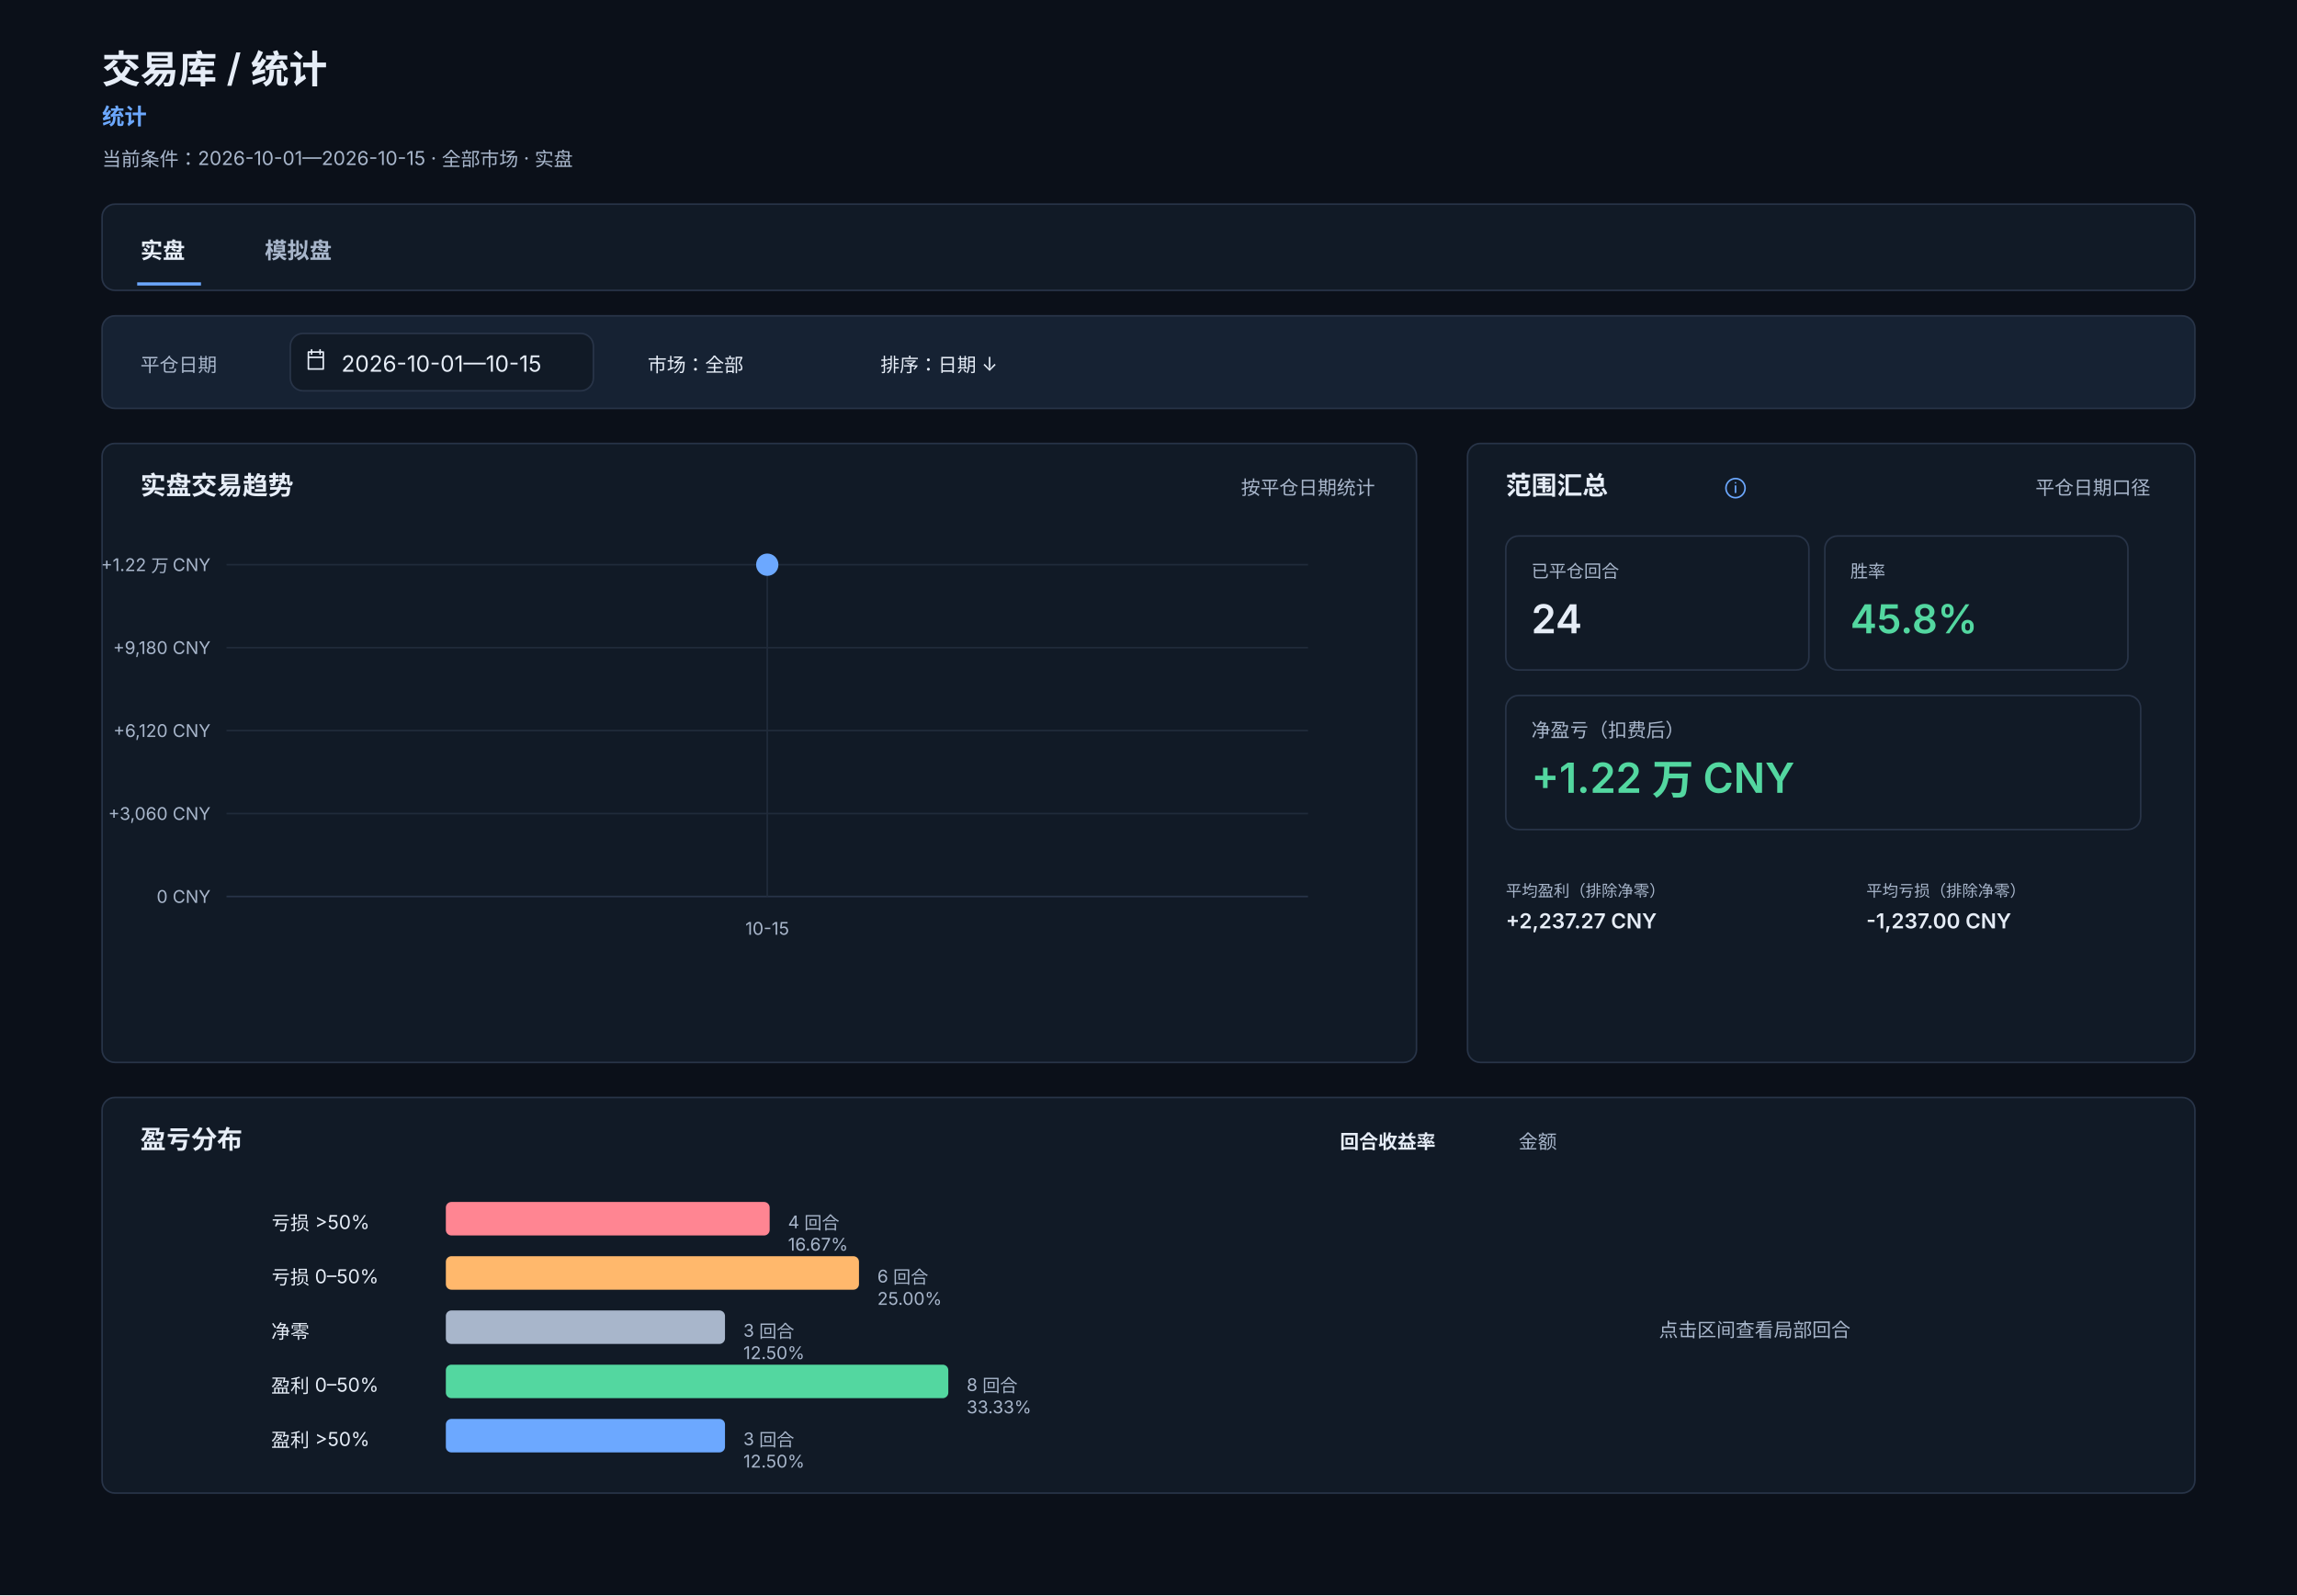
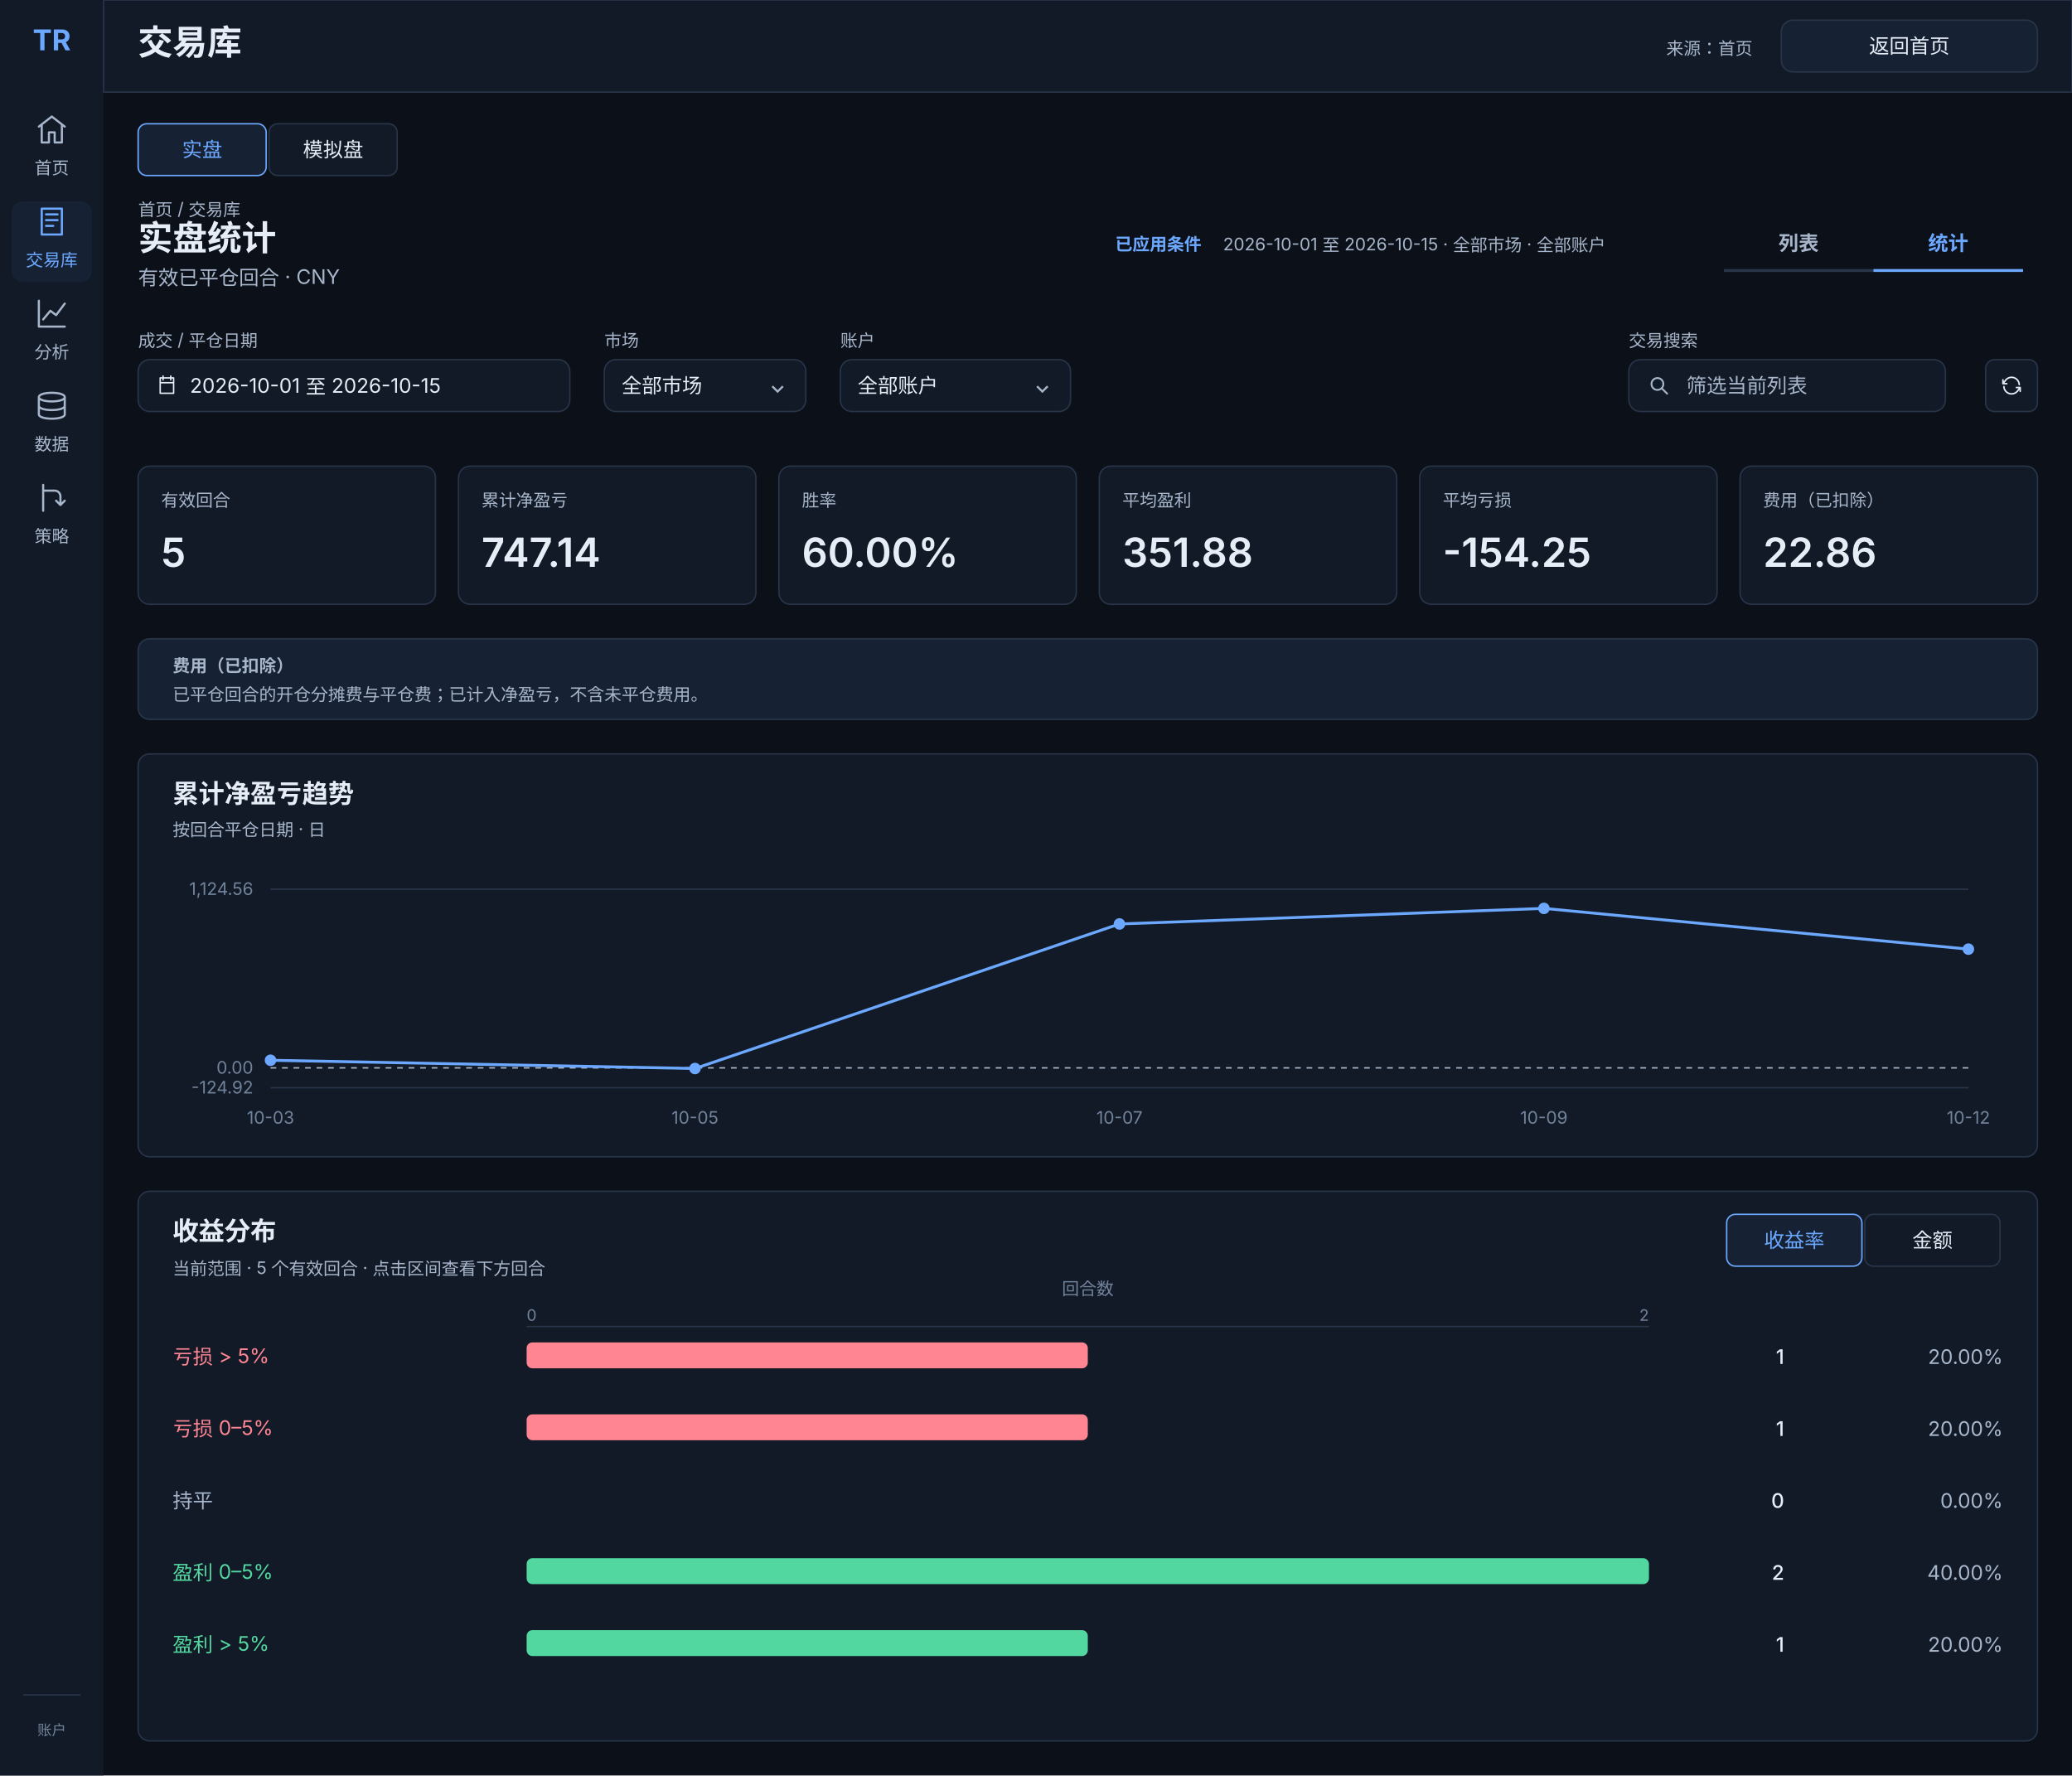
- <svg xmlns="http://www.w3.org/2000/svg" width="1440" height="1000" viewBox="0 0 1440 1000" role="img" aria-label="01-live-normal.svg">
+ <svg xmlns="http://www.w3.org/2000/svg" width="1440" height="1234" viewBox="0 0 1440 1234" role="img" aria-label="实盘统计">
  <style>text{font-family:-apple-system,BlinkMacSystemFont,'Segoe UI',sans-serif;font-variant-numeric:tabular-nums}</style>
-   <rect width="1440" height="1000" fill="#0B1019" />
-   <text x="64" y="52" font-size="24" fill="#E6EDF7" font-weight="600" text-anchor="start">交易库 / 统计</text>
-   <text x="64" y="78" font-size="14" fill="#6CA8FF" font-weight="600" text-anchor="start">统计</text>
-   <text x="64" y="104" font-size="12" fill="#A8B6CB" font-weight="400" text-anchor="start">当前条件：2026-10-01—2026-10-15 · 全部市场 · 实盘</text>
-   <rect x="64" y="128" width="1312" height="54" rx="8" fill="#111A26" stroke="#283448" />
-   <text x="88" y="162" font-size="14" fill="#E6EDF7" font-weight="600" text-anchor="start">实盘</text>
-   <text x="166" y="162" font-size="14" fill="#A8B6CB" font-weight="600" text-anchor="start">模拟盘</text>
-   <path d="M86 178 L126 178" fill="none" stroke="#6CA8FF" stroke-width="2" />
-   <rect x="64" y="198" width="1312" height="58" rx="8" fill="#162233" stroke="#283448" />
-   <text x="88" y="233" font-size="12" fill="#A8B6CB" font-weight="400" text-anchor="start">平仓日期</text>
-   <rect x="182" y="209" width="190" height="36" rx="8" fill="#111A26" stroke="#283448" />
-   <svg x="190" y="218" width="16" height="16" viewBox="0 0 24 24">
+   <rect width="1440" height="1234" fill="#0B1019" />
+   <rect x="0" y="0" width="72" height="1234" fill="#111A26" />
+   <text x="36" y="35" font-size="20" fill="#6CA8FF" font-weight="700" text-anchor="middle">TR</text>
+   <svg x="24" y="78" width="24" height="24" viewBox="0 0 24 24" aria-hidden="true">
+     <path d="M3 10L12 3l9 7M5 9v12h5v-7h4v7h5V9" fill="none" stroke="#A8B6CB" stroke-width="1.5" stroke-linecap="round" stroke-linejoin="round" />
+   </svg>
+   <text x="36" y="121" font-size="12" fill="#A8B6CB" font-weight="400" text-anchor="middle">首页</text>
+   <rect x="8" y="140" width="56" height="56" rx="8" fill="#162233" />
+   <svg x="24" y="142" width="24" height="24" viewBox="0 0 24 24" aria-hidden="true">
+     <path d="M5 3h14v18H5zM8 7h8M8 11h8M8 15h5" fill="none" stroke="#6CA8FF" stroke-width="1.5" stroke-linecap="round" stroke-linejoin="round" />
+   </svg>
+   <text x="36" y="185" font-size="12" fill="#6CA8FF" font-weight="400" text-anchor="middle">交易库</text>
+   <svg x="24" y="206" width="24" height="24" viewBox="0 0 24 24" aria-hidden="true">
+     <path d="M3 3v18h18M6 16l5-6 4 3 6-8" fill="none" stroke="#A8B6CB" stroke-width="1.5" stroke-linecap="round" stroke-linejoin="round" />
+   </svg>
+   <text x="36" y="249" font-size="12" fill="#A8B6CB" font-weight="400" text-anchor="middle">分析</text>
+   <svg x="24" y="270" width="24" height="24" viewBox="0 0 24 24" aria-hidden="true">
+     <path d="M3 6c0-4 18-4 18 0v12c0 4-18 4-18 0zM3 6c0 4 18 4 18 0M3 12c0 4 18 4 18 0" fill="none" stroke="#A8B6CB" stroke-width="1.5" stroke-linecap="round" stroke-linejoin="round" />
+   </svg>
+   <text x="36" y="313" font-size="12" fill="#A8B6CB" font-weight="400" text-anchor="middle">数据</text>
+   <svg x="24" y="334" width="24" height="24" viewBox="0 0 24 24" aria-hidden="true">
+     <path d="M6 3v18M6 7h8a4 4 0 0 1 4 4v6M15 14l3 3 3-3" fill="none" stroke="#A8B6CB" stroke-width="1.5" stroke-linecap="round" stroke-linejoin="round" />
+   </svg>
+   <text x="36" y="377" font-size="12" fill="#A8B6CB" font-weight="400" text-anchor="middle">策略</text>
+   <line x1="16" y1="1178" x2="56" y2="1178" stroke="#283448" stroke-width="1" />
+   <text x="36" y="1206" font-size="10" fill="#71829B" font-weight="500" text-anchor="middle">账户</text>
+   <rect x="72" y="0" width="1368" height="64" fill="#111A26" stroke="#283448" />
+   <text x="96" y="38" font-size="24" fill="#E6EDF7" font-weight="600" text-anchor="start">交易库</text>
+   <text x="1218" y="38" font-size="12" fill="#A8B6CB" font-weight="400" text-anchor="end">来源：首页</text>
+   <rect x="1238" y="14" width="178" height="36" rx="8" fill="#162233" stroke="#283448" />
+   <text x="1327" y="37" font-size="14" fill="#E6EDF7" font-weight="500" text-anchor="middle">返回首页</text>
+   <rect x="96" y="86" width="89" height="36" rx="6" fill="#162233" stroke="#6CA8FF" />
+   <text x="140.5" y="109" font-size="14" fill="#6CA8FF" font-weight="500" text-anchor="middle">实盘</text>
+   <rect x="187" y="86" width="89" height="36" rx="6" fill="#111A26" stroke="#283448" />
+   <text x="231.5" y="109" font-size="14" fill="#E6EDF7" font-weight="500" text-anchor="middle">模拟盘</text>
+   <text x="96" y="150" font-size="12" fill="#A8B6CB" font-weight="400" text-anchor="start">首页 / 交易库</text>
+   <text x="96" y="174" font-size="24" fill="#E6EDF7" font-weight="600" text-anchor="start">实盘统计</text>
+   <text x="96" y="198" font-size="14" fill="#A8B6CB" font-weight="400" text-anchor="start">有效已平仓回合 · CNY</text>
+   <text x="775" y="174" font-size="12" fill="#6CA8FF" font-weight="600" text-anchor="start">已应用条件</text>
+   <text x="850" y="174" font-size="12" fill="#A8B6CB" font-weight="400" text-anchor="start">2026-10-01 至 2026-10-15 · 全部市场 · 全部账户</text>
+   <text x="1250" y="174" font-size="14" fill="#A8B6CB" font-weight="600" text-anchor="middle">列表</text>
+   <text x="1354" y="174" font-size="14" fill="#6CA8FF" font-weight="600" text-anchor="middle">统计</text>
+   <line x1="1198" y1="188" x2="1302" y2="188" stroke="#283448" stroke-width="2" />
+   <line x1="1302" y1="188" x2="1406" y2="188" stroke="#6CA8FF" stroke-width="2" />
+   <text x="96" y="241" font-size="12" fill="#A8B6CB" font-weight="400" text-anchor="start">成交 / 平仓日期</text>
+   <rect x="96" y="250" width="300" height="36" rx="8" fill="#111A26" stroke="#283448" />
+   <svg x="108" y="260" width="16" height="16" viewBox="0 0 24 24" aria-hidden="true">
    <path d="M5 4h14v16H5zM8 2v4M16 2v4M5 9h14" fill="none" stroke="#E6EDF7" stroke-width="1.5" stroke-linecap="round" stroke-linejoin="round" />
  </svg>
-   <text x="214" y="233" font-size="14" fill="#E6EDF7" font-weight="400" text-anchor="start">2026-10-01—10-15</text>
-   <text x="406" y="233" font-size="12" fill="#E6EDF7" font-weight="400" text-anchor="start">市场：全部</text>
-   <text x="552" y="233" font-size="12" fill="#E6EDF7" font-weight="400" text-anchor="start">排序：日期 ↓</text>
-   <rect x="64" y="278" width="824" height="388" rx="8" fill="#111A26" stroke="#283448" />
-   <text x="88" y="310" font-size="16" fill="#E6EDF7" font-weight="600" text-anchor="start">实盘交易趋势</text>
-   <text x="862" y="310" font-size="12" fill="#A8B6CB" font-weight="400" text-anchor="end">按平仓日期统计</text>
-   <path d="M142 354 L820 354" fill="none" stroke="#202B3A" stroke-width="1" />
-   <text x="132" y="358" font-size="11" fill="#A8B6CB" font-weight="400" text-anchor="end">+1.22 万 CNY</text>
-   <path d="M142 406 L820 406" fill="none" stroke="#202B3A" stroke-width="1" />
-   <text x="132" y="410" font-size="11" fill="#A8B6CB" font-weight="400" text-anchor="end">+9,180 CNY</text>
-   <path d="M142 458 L820 458" fill="none" stroke="#202B3A" stroke-width="1" />
-   <text x="132" y="462" font-size="11" fill="#A8B6CB" font-weight="400" text-anchor="end">+6,120 CNY</text>
-   <path d="M142 510 L820 510" fill="none" stroke="#202B3A" stroke-width="1" />
-   <text x="132" y="514" font-size="11" fill="#A8B6CB" font-weight="400" text-anchor="end">+3,060 CNY</text>
-   <path d="M142 562 L820 562" fill="none" stroke="#283448" stroke-width="1" />
-   <text x="132" y="566" font-size="11" fill="#A8B6CB" font-weight="400" text-anchor="end">0 CNY</text>
-   <path d="M481 354 L481 562" fill="none" stroke="#202B3A" stroke-width="1" />
-   <text x="481" y="586" font-size="11" fill="#A8B6CB" font-weight="400" text-anchor="middle">10-15</text>
-   <polyline points="481,354.00" stroke="#6CA8FF" stroke-width="3" fill="none" />
-   <circle cx="481" cy="354.00" r="7" fill="#6CA8FF" />
-   <rect x="920" y="278" width="456" height="388" rx="8" fill="#111A26" stroke="#283448" />
-   <text x="944" y="310" font-size="16" fill="#E6EDF7" font-weight="600" text-anchor="start">范围汇总</text>
-   <g role="img" aria-label="统计口径：分布分母固定为当前范围全部有效回合，包含净零并排除未平仓余量；每个有效配对按最近开仓优先计为一回合；趋势按真实平仓日期聚合净额；下钻不改变分母。" data-control="stats-scope-info" data-icon="info">
-     <svg x="1080" y="298" width="16" height="16" viewBox="0 0 24 24" aria-hidden="true">
-       <circle cx="12" cy="12" r="9" fill="none" stroke="#6CA8FF" stroke-width="1.5" />
-       <path d="M12 10v6M12 7h.01" fill="none" stroke="#6CA8FF" stroke-width="1.5" stroke-linecap="round" stroke-linejoin="round" />
-     </svg>
-   </g>
-   <text x="1348" y="310" font-size="12" fill="#A8B6CB" font-weight="400" text-anchor="end">平仓日期口径</text>
-   <rect x="944" y="336" width="190" height="84" rx="8" fill="#111A26" stroke="#283448" />
-   <text x="960" y="362" font-size="11" fill="#A8B6CB" font-weight="400" text-anchor="start">已平仓回合</text>
-   <text x="960" y="397" font-size="25" fill="#E6EDF7" font-weight="600" text-anchor="start">24</text>
-   <rect x="1144" y="336" width="190" height="84" rx="8" fill="#111A26" stroke="#283448" />
-   <text x="1160" y="362" font-size="11" fill="#A8B6CB" font-weight="400" text-anchor="start">胜率</text>
-   <text x="1160" y="397" font-size="25" fill="#53D7A0" font-weight="600" text-anchor="start">45.8%</text>
-   <rect x="944" y="436" width="398" height="84" rx="8" fill="#111A26" stroke="#283448" />
-   <text x="960" y="462" font-size="12" fill="#A8B6CB" font-weight="400" text-anchor="start">净盈亏（扣费后）</text>
-   <text x="960" y="497" font-size="26" fill="#53D7A0" font-weight="600" text-anchor="start">+1.22 万 CNY</text>
-   <text x="944" y="562" font-size="10" fill="#A8B6CB" font-weight="400" text-anchor="start">平均盈利（排除净零）</text>
-   <text x="944" y="582" font-size="13" fill="#E6EDF7" font-weight="600" text-anchor="start">+2,237.27 CNY</text>
-   <text x="1170" y="562" font-size="10" fill="#A8B6CB" font-weight="400" text-anchor="start">平均亏损（排除净零）</text>
-   <text x="1170" y="582" font-size="13" fill="#E6EDF7" font-weight="600" text-anchor="start">-1,237.00 CNY</text>
-   <rect x="64" y="688" width="1312" height="248" rx="8" fill="#111A26" stroke="#283448" />
-   <text x="88" y="720" font-size="16" fill="#E6EDF7" font-weight="600" text-anchor="start">盈亏分布</text>
-   <text x="840" y="720" font-size="12" fill="#E6EDF7" font-weight="600" text-anchor="start">回合收益率</text>
-   <text x="952" y="720" font-size="12" fill="#A8B6CB" font-weight="400" text-anchor="start">金额</text>
-   <text x="170" y="771" font-size="12" fill="#E6EDF7" font-weight="400" text-anchor="start">亏损 &gt;50%</text>
-   <rect x="280" y="754" width="202" height="20" rx="3" fill="#FF8592" stroke="#FF8592" />
-   <text x="494" y="770" font-size="11" fill="#A8B6CB" font-weight="400" text-anchor="start">
-     <tspan x="494" dy="0">4 回合</tspan>
-     <tspan x="494" dy="14">16.67%</tspan>
-   </text>
-   <text x="170" y="805" font-size="12" fill="#E6EDF7" font-weight="400" text-anchor="start">亏损 0–50%</text>
-   <rect x="280" y="788" width="258" height="20" rx="3" fill="#FFB86C" stroke="#FFB86C" />
-   <text x="550" y="804" font-size="11" fill="#A8B6CB" font-weight="400" text-anchor="start">
-     <tspan x="550" dy="0">6 回合</tspan>
-     <tspan x="550" dy="14">25.00%</tspan>
-   </text>
-   <text x="170" y="839" font-size="12" fill="#E6EDF7" font-weight="400" text-anchor="start">净零</text>
-   <rect x="280" y="822" width="174" height="20" rx="3" fill="#A8B6CB" stroke="#A8B6CB" />
-   <text x="466" y="838" font-size="11" fill="#A8B6CB" font-weight="400" text-anchor="start">
-     <tspan x="466" dy="0">3 回合</tspan>
-     <tspan x="466" dy="14">12.50%</tspan>
-   </text>
-   <text x="170" y="873" font-size="12" fill="#E6EDF7" font-weight="400" text-anchor="start">盈利 0–50%</text>
-   <rect x="280" y="856" width="314" height="20" rx="3" fill="#53D7A0" stroke="#53D7A0" />
-   <text x="606" y="872" font-size="11" fill="#A8B6CB" font-weight="400" text-anchor="start">
-     <tspan x="606" dy="0">8 回合</tspan>
-     <tspan x="606" dy="14">33.33%</tspan>
-   </text>
-   <text x="170" y="907" font-size="12" fill="#E6EDF7" font-weight="400" text-anchor="start">盈利 &gt;50%</text>
-   <rect x="280" y="890" width="174" height="20" rx="3" fill="#6CA8FF" stroke="#6CA8FF" />
-   <text x="466" y="906" font-size="11" fill="#A8B6CB" font-weight="400" text-anchor="start">
-     <tspan x="466" dy="0">3 回合</tspan>
-     <tspan x="466" dy="14">12.50%</tspan>
-   </text>
-   <text x="1160" y="838" font-size="12" fill="#A8B6CB" font-weight="400" text-anchor="end">点击区间查看局部回合</text>
+   <text x="132" y="273" font-size="14" fill="#E6EDF7" font-weight="400" text-anchor="start">2026-10-01 至 2026-10-15</text>
+   <text x="420" y="241" font-size="12" fill="#A8B6CB" font-weight="400" text-anchor="start">市场</text>
+   <rect x="420" y="250" width="140" height="36" rx="8" fill="#111A26" stroke="#283448" />
+   <text x="432" y="273" font-size="14" fill="#E6EDF7" font-weight="400" text-anchor="start">全部市场</text>
+   <text x="546" y="273" font-size="14" fill="#A8B6CB" font-weight="600" text-anchor="end">⌄</text>
+   <text x="584" y="241" font-size="12" fill="#A8B6CB" font-weight="400" text-anchor="start">账户</text>
+   <rect x="584" y="250" width="160" height="36" rx="8" fill="#111A26" stroke="#283448" />
+   <text x="596" y="273" font-size="14" fill="#E6EDF7" font-weight="400" text-anchor="start">全部账户</text>
+   <text x="730" y="273" font-size="14" fill="#A8B6CB" font-weight="600" text-anchor="end">⌄</text>
+   <text x="1132" y="241" font-size="12" fill="#A8B6CB" font-weight="400" text-anchor="start">交易搜索</text>
+   <rect x="1132" y="250" width="220" height="36" rx="8" fill="#111A26" stroke="#283448" />
+   <svg x="1144" y="259" width="18" height="18" viewBox="0 0 24 24" aria-hidden="true">
+     <circle cx="10.5" cy="10.5" r="5.5" fill="none" stroke="#A8B6CB" stroke-width="1.7" />
+     <path d="m15 15 4.5 4.5" fill="none" stroke="#A8B6CB" stroke-width="1.7" stroke-linecap="round" />
+   </svg>
+   <text x="1172" y="273" font-size="14" fill="#A8B6CB" font-weight="400" text-anchor="start">筛选当前列表</text>
+   <rect x="1380" y="250" width="36" height="36" rx="6" fill="#111A26" stroke="#283448" />
+   <text x="1398" y="273" font-size="14" fill="#E6EDF7" font-weight="500" text-anchor="middle" />
+   <svg x="1390" y="260" width="16" height="16" viewBox="0 0 24 24" aria-hidden="true">
+     <path d="M20 11a8 8 0 0 0-14.7-4L3 10m0-4v4h4M4 13a8 8 0 0 0 14.7 4L21 14m0 4v-4h-4" fill="none" stroke="#E6EDF7" stroke-width="1.6" stroke-linecap="round" stroke-linejoin="round" />
+   </svg>
+   <rect x="96" y="324" width="206.667" height="96" rx="8" fill="#111A26" stroke="#283448" />
+   <text x="112" y="352" font-size="12" fill="#A8B6CB" font-weight="400" text-anchor="start">有效回合</text>
+   <text x="112" y="394" font-size="28" fill="#E6EDF7" font-weight="600" text-anchor="start">5</text>
+   <rect x="318.667" y="324" width="206.667" height="96" rx="8" fill="#111A26" stroke="#283448" />
+   <text x="334.667" y="352" font-size="12" fill="#A8B6CB" font-weight="400" text-anchor="start">累计净盈亏</text>
+   <text x="334.667" y="394" font-size="28" fill="#E6EDF7" font-weight="600" text-anchor="start">747.14</text>
+   <rect x="541.333" y="324" width="206.667" height="96" rx="8" fill="#111A26" stroke="#283448" />
+   <text x="557.333" y="352" font-size="12" fill="#A8B6CB" font-weight="400" text-anchor="start">胜率</text>
+   <text x="557.333" y="394" font-size="28" fill="#E6EDF7" font-weight="600" text-anchor="start">60.00%</text>
+   <rect x="764" y="324" width="206.667" height="96" rx="8" fill="#111A26" stroke="#283448" />
+   <text x="780" y="352" font-size="12" fill="#A8B6CB" font-weight="400" text-anchor="start">平均盈利</text>
+   <text x="780" y="394" font-size="28" fill="#E6EDF7" font-weight="600" text-anchor="start">351.88</text>
+   <rect x="986.667" y="324" width="206.667" height="96" rx="8" fill="#111A26" stroke="#283448" />
+   <text x="1002.67" y="352" font-size="12" fill="#A8B6CB" font-weight="400" text-anchor="start">平均亏损</text>
+   <text x="1002.67" y="394" font-size="28" fill="#E6EDF7" font-weight="600" text-anchor="start">-154.25</text>
+   <rect x="1209.33" y="324" width="206.667" height="96" rx="8" fill="#111A26" stroke="#283448" />
+   <text x="1225.33" y="352" font-size="12" fill="#A8B6CB" font-weight="400" text-anchor="start">费用（已扣除）</text>
+   <text x="1225.33" y="394" font-size="28" fill="#E6EDF7" font-weight="600" text-anchor="start">22.86</text>
+   <rect x="96" y="444" width="1320" height="56" rx="8" fill="#162233" stroke="#283448" />
+   <text x="120" y="467" font-size="12" fill="#A8B6CB" font-weight="600" text-anchor="start">费用（已扣除）</text>
+   <text x="120" y="487" font-size="12" fill="#A8B6CB" font-weight="400" text-anchor="start">已平仓回合的开仓分摊费与平仓费；已计入净盈亏，不含未平仓费用。</text>
+   <rect x="96" y="524" width="1320" height="280" rx="8" fill="#111A26" stroke="#283448" />
+   <text x="120" y="558" font-size="18" fill="#E6EDF7" font-weight="600" text-anchor="start">累计净盈亏趋势</text>
+   <text x="120" y="581" font-size="12" fill="#A8B6CB" font-weight="400" text-anchor="start">按回合平仓日期 · 日</text>
+   <line x1="188" y1="618" x2="1368" y2="618" stroke="#283448" stroke-width="1" />
+   <text x="176" y="622" font-size="12" fill="#71829B" font-weight="400" text-anchor="end">1,124.56</text>
+   <line x1="188" y1="742.203" x2="1368" y2="742.203" stroke="#A8B6CB" stroke-width="1" stroke-dasharray="4 4" />
+   <text x="176" y="746.203" font-size="12" fill="#71829B" font-weight="400" text-anchor="end">0.00</text>
+   <line x1="188" y1="756" x2="1368" y2="756" stroke="#283448" stroke-width="1" />
+   <text x="176" y="760" font-size="12" fill="#71829B" font-weight="400" text-anchor="end">-124.92</text>
+   <text x="188" y="781" font-size="12" fill="#71829B" font-weight="400" text-anchor="middle">10-03</text>
+   <circle cx="188" cy="736.902" r="4" fill="#6CA8FF" />
+   <text x="483" y="781" font-size="12" fill="#71829B" font-weight="400" text-anchor="middle">10-05</text>
+   <circle cx="483" cy="742.645" r="4" fill="#6CA8FF" />
+   <line x1="188" y1="736.902" x2="483" y2="742.645" stroke="#6CA8FF" stroke-width="2" />
+   <text x="778" y="781" font-size="12" fill="#71829B" font-weight="400" text-anchor="middle">10-07</text>
+   <circle cx="778" cy="642.179" r="4" fill="#6CA8FF" />
+   <line x1="483" y1="742.645" x2="778" y2="642.179" stroke="#6CA8FF" stroke-width="2" />
+   <text x="1073" y="781" font-size="12" fill="#71829B" font-weight="400" text-anchor="middle">10-09</text>
+   <circle cx="1073" cy="631.355" r="4" fill="#6CA8FF" />
+   <line x1="778" y1="642.179" x2="1073" y2="631.355" stroke="#6CA8FF" stroke-width="2" />
+   <text x="1368" y="781" font-size="12" fill="#71829B" font-weight="400" text-anchor="middle">10-12</text>
+   <circle cx="1368" cy="659.684" r="4" fill="#6CA8FF" />
+   <line x1="1073" y1="631.355" x2="1368" y2="659.684" stroke="#6CA8FF" stroke-width="2" />
+   <rect x="96" y="828" width="1320" height="382" rx="8" fill="#111A26" stroke="#283448" />
+   <text x="120" y="862" font-size="18" fill="#E6EDF7" font-weight="600" text-anchor="start">收益分布</text>
+   <text x="120" y="886" font-size="12" fill="#A8B6CB" font-weight="400" text-anchor="start">当前范围 · 5 个有效回合 · 点击区间查看下方回合</text>
+   <text x="756" y="900" font-size="12" fill="#71829B" font-weight="400" text-anchor="middle">回合数</text>
+   <line x1="366" y1="922" x2="1146" y2="922" stroke="#283448" stroke-width="1" />
+   <text x="366" y="918" font-size="11" fill="#71829B" font-weight="400" text-anchor="start">0</text>
+   <text x="1146" y="918" font-size="11" fill="#71829B" font-weight="400" text-anchor="end">2</text>
+   <text x="120" y="948" font-size="14" fill="#FF8592" font-weight="400" text-anchor="start">亏损 &gt; 5%</text>
+   <rect x="366" y="933" width="390" height="18" rx="4" fill="#FF8592" data-bar="distribution" data-count="1" data-bar-width="390" />
+   <text x="1240" y="948" font-size="14" fill="#E6EDF7" font-weight="500" text-anchor="end">1</text>
+   <text x="1392" y="948" font-size="14" fill="#A8B6CB" font-weight="400" text-anchor="end">20.00%</text>
+   <text x="120" y="998" font-size="14" fill="#FF8592" font-weight="400" text-anchor="start">亏损 0–5%</text>
+   <rect x="366" y="983" width="390" height="18" rx="4" fill="#FF8592" data-bar="distribution" data-count="1" data-bar-width="390" />
+   <text x="1240" y="998" font-size="14" fill="#E6EDF7" font-weight="500" text-anchor="end">1</text>
+   <text x="1392" y="998" font-size="14" fill="#A8B6CB" font-weight="400" text-anchor="end">20.00%</text>
+   <text x="120" y="1048" font-size="14" fill="#A8B6CB" font-weight="400" text-anchor="start">持平</text>
+   <rect x="366" y="1033" width="0" height="18" rx="4" fill="#A8B6CB" data-bar="distribution" data-count="0" data-bar-width="0" />
+   <text x="1240" y="1048" font-size="14" fill="#E6EDF7" font-weight="500" text-anchor="end">0</text>
+   <text x="1392" y="1048" font-size="14" fill="#A8B6CB" font-weight="400" text-anchor="end">0.00%</text>
+   <text x="120" y="1098" font-size="14" fill="#53D7A0" font-weight="400" text-anchor="start">盈利 0–5%</text>
+   <rect x="366" y="1083" width="780" height="18" rx="4" fill="#53D7A0" data-bar="distribution" data-count="2" data-bar-width="780" />
+   <text x="1240" y="1098" font-size="14" fill="#E6EDF7" font-weight="500" text-anchor="end">2</text>
+   <text x="1392" y="1098" font-size="14" fill="#A8B6CB" font-weight="400" text-anchor="end">40.00%</text>
+   <text x="120" y="1148" font-size="14" fill="#53D7A0" font-weight="400" text-anchor="start">盈利 &gt; 5%</text>
+   <rect x="366" y="1133" width="390" height="18" rx="4" fill="#53D7A0" data-bar="distribution" data-count="1" data-bar-width="390" />
+   <text x="1240" y="1148" font-size="14" fill="#E6EDF7" font-weight="500" text-anchor="end">1</text>
+   <text x="1392" y="1148" font-size="14" fill="#A8B6CB" font-weight="400" text-anchor="end">20.00%</text>
+   <rect x="1200" y="844" width="94" height="36" rx="6" fill="#162233" stroke="#6CA8FF" />
+   <text x="1247" y="867" font-size="14" fill="#6CA8FF" font-weight="500" text-anchor="middle">收益率</text>
+   <rect x="1296" y="844" width="94" height="36" rx="6" fill="#111A26" stroke="#283448" />
+   <text x="1343" y="867" font-size="14" fill="#E6EDF7" font-weight="500" text-anchor="middle">金额</text>
</svg>
